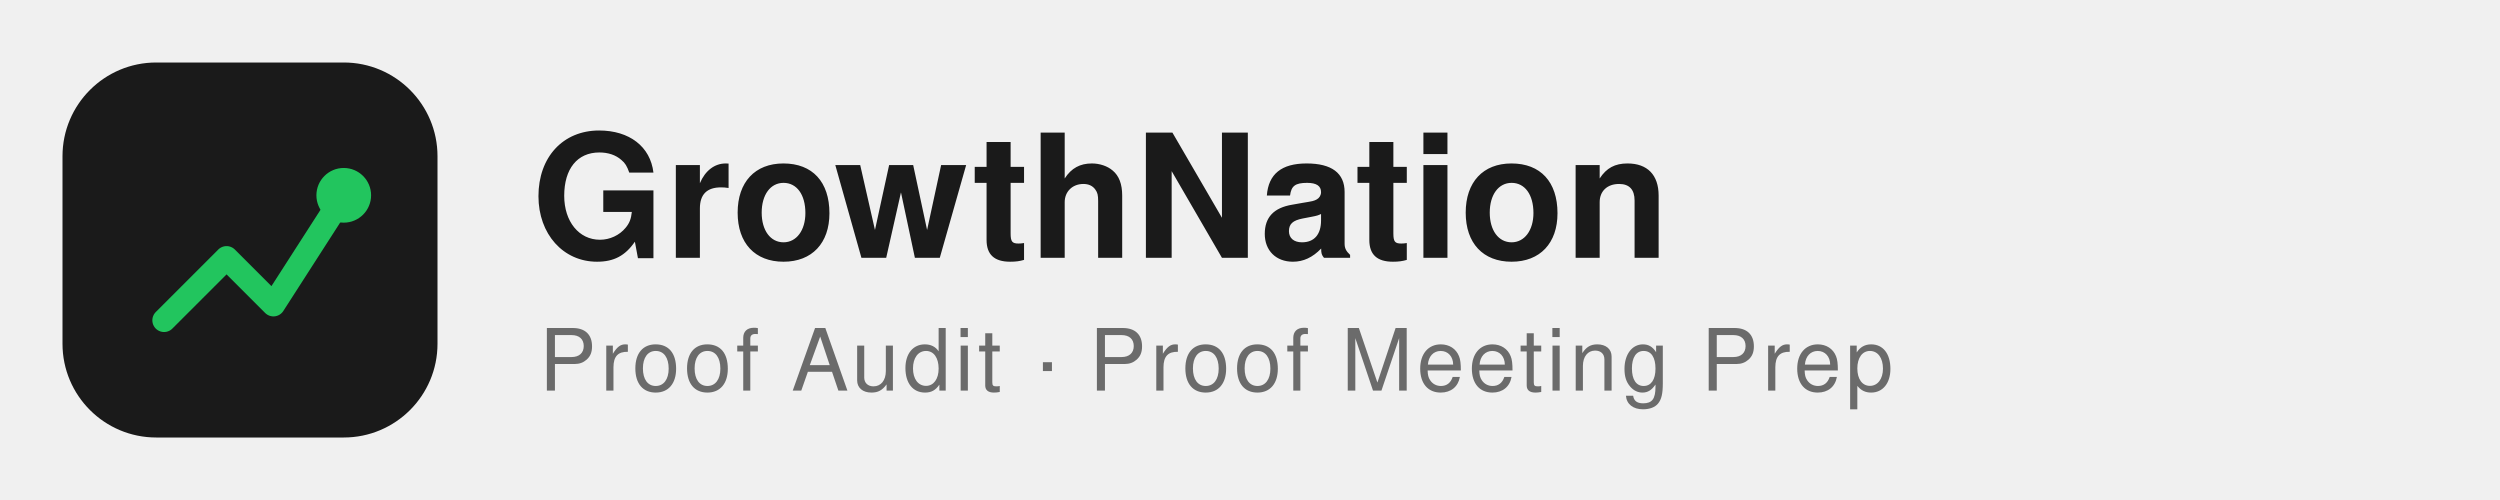
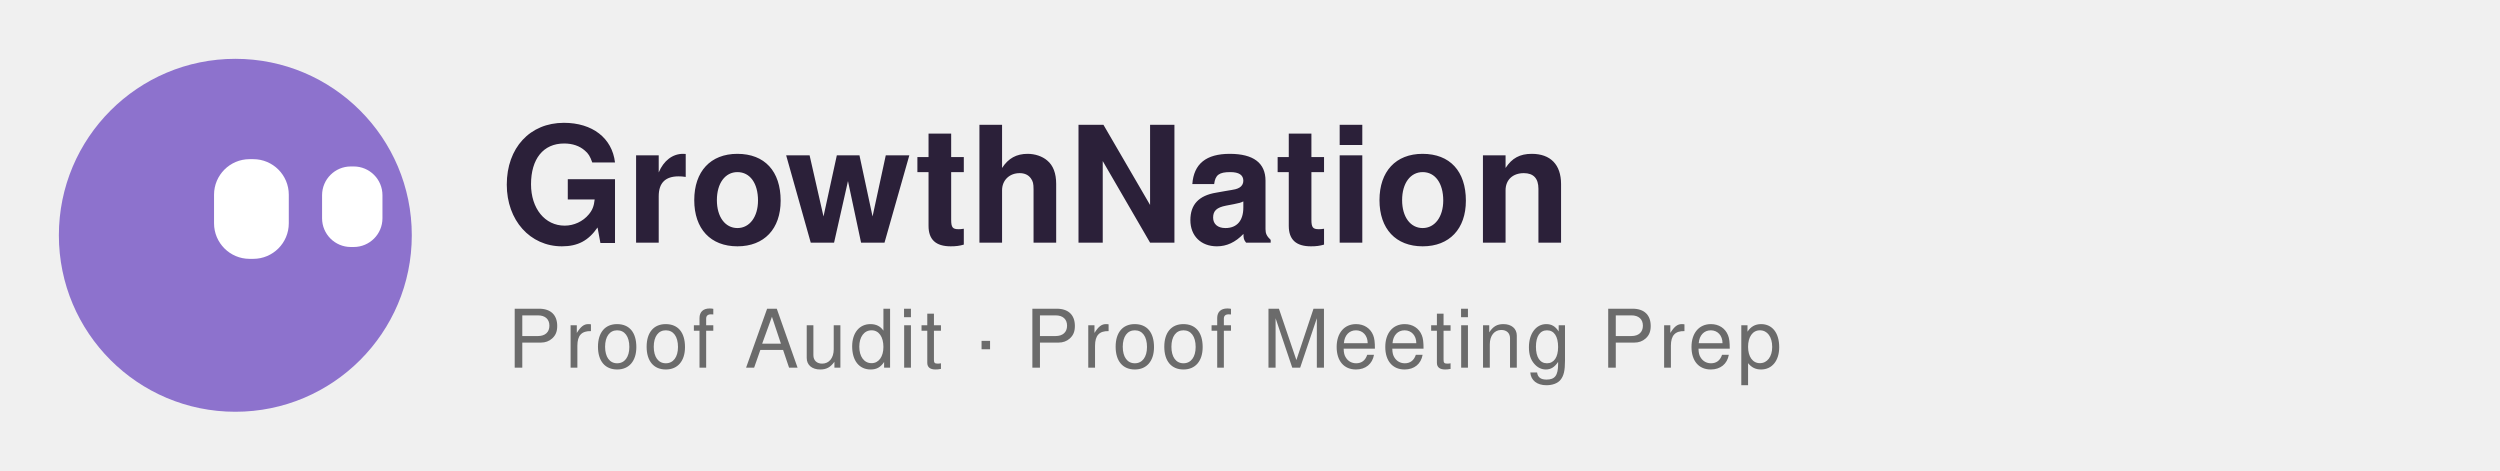
- <svg xmlns="http://www.w3.org/2000/svg" width="320" height="64" viewBox="0 0 320 64" fill="none" role="img" aria-label="GrowthNation">
+ <svg xmlns="http://www.w3.org/2000/svg" width="340" height="64" viewBox="0 0 340 64" fill="none" role="img" aria-label="GrowthNation">
  <style>
-     .tile { fill: #1A1A1A; }
-     .wm   { fill: #1A1A1A; }
-     .sub  { fill: #6B6B6B; }
+     .wm  { fill: #2B2039; }
+     .sub { fill: #6B6B6B; }
    @media (prefers-color-scheme: dark) {
-       .tile { fill: #262626; }
-       .wm   { fill: #EDEDED; }
-       .sub  { fill: #9A9A9A; }
+       .wm  { fill: #EDEDED; }
+       .sub { fill: #9A9A9A; }
    }
  </style>
-   <g transform="translate(8 8)">
-     <rect class="tile" width="48" height="48" rx="12" />
-     <path d="M13 33 L21 25 L27 31 L36 17" fill="none" stroke="#22C55E" stroke-width="3" stroke-linecap="round" stroke-linejoin="round" />
-     <circle cx="36" cy="17" r="3.5" fill="#22C55E" />
+   <g transform="translate(8 8) scale(2)">
+     <path d="M12.003 24C18.63 24 24.002 18.627 24.002 12C24.002 5.373 18.63 0 12.003 0C5.375 0 0.003 5.373 0.003 12C0.003 18.627 5.375 24 12.003 24Z" fill="#8D72CD" />
+     <mask id="m0" style="mask-type:luminance" maskUnits="userSpaceOnUse" x="0" y="-1" width="25" height="25">
+       <path d="M12.008 24C18.636 24 24.008 18.627 24.008 12C24.008 5.372 18.636 -0 12.008 -0C5.381 -0 0.009 5.372 0.009 12C0.009 18.627 5.381 24 12.008 24Z" fill="white" />
+     </mask>
+     <g mask="url(#m0)">
+       <path d="M13.221 6.823H12.972C11.637 6.823 10.555 7.905 10.555 9.24V11.185C10.555 12.52 11.637 13.602 12.972 13.602H13.221C14.556 13.602 15.638 12.52 15.638 11.185V9.24C15.638 7.905 14.556 6.823 13.221 6.823Z" fill="white" />
+     </g>
+     <mask id="m1" style="mask-type:luminance" maskUnits="userSpaceOnUse" x="0" y="-1" width="25" height="25">
+       <path d="M12.008 24C18.636 24 24.008 18.627 24.008 12C24.008 5.372 18.636 -0 12.008 -0C5.381 -0 0.009 5.372 0.009 12C0.009 18.627 5.381 24 12.008 24Z" fill="white" />
+     </mask>
+     <g mask="url(#m1)">
+       <path d="M20.053 7.319H19.856C18.776 7.319 17.901 8.194 17.901 9.274V10.842C17.901 11.921 18.776 12.796 19.856 12.796H20.053C21.132 12.796 22.007 11.921 22.007 10.842V9.274C22.007 8.194 21.132 7.319 20.053 7.319Z" fill="white" />
+     </g>
  </g>
  <text class="wm" x="68" y="33" font-family="-apple-system, Segoe UI, Helvetica, Arial, sans-serif" font-size="22" font-weight="700">GrowthNation</text>
  <text class="sub" x="69" y="50" font-family="-apple-system, Segoe UI, Helvetica, Arial, sans-serif" font-size="11" font-weight="500" letter-spacing="0.5">Proof Audit · Proof Meeting Prep</text>
</svg>
